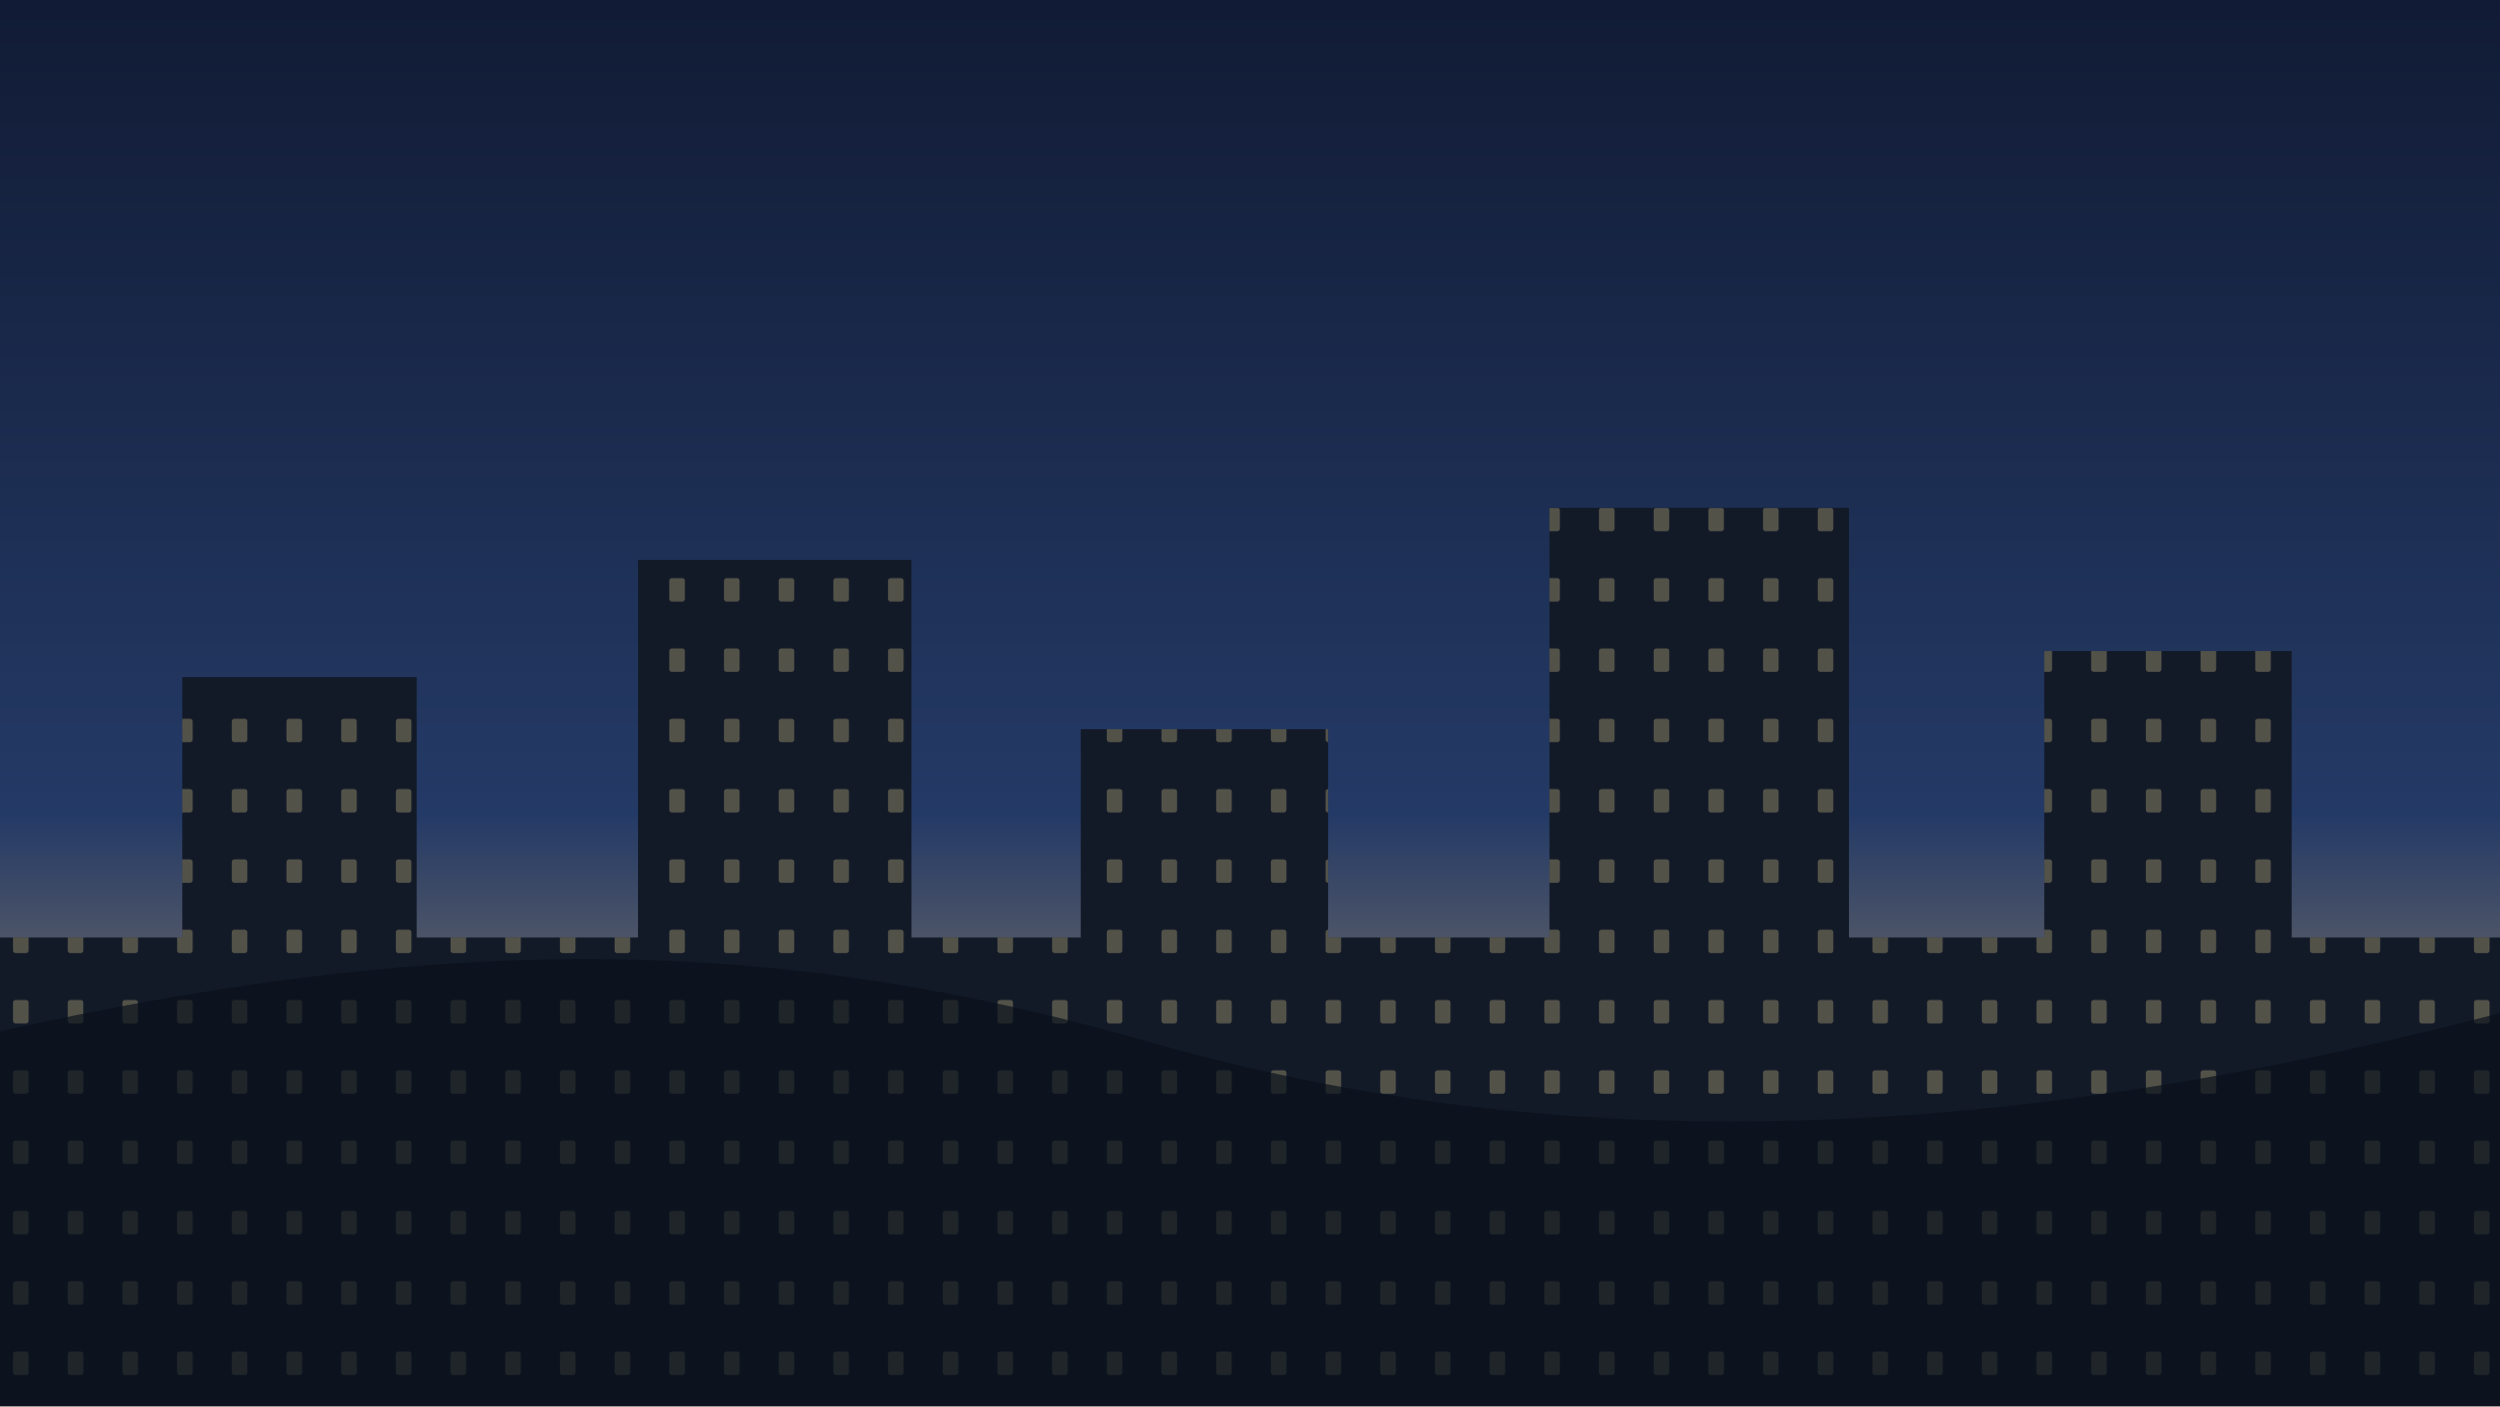
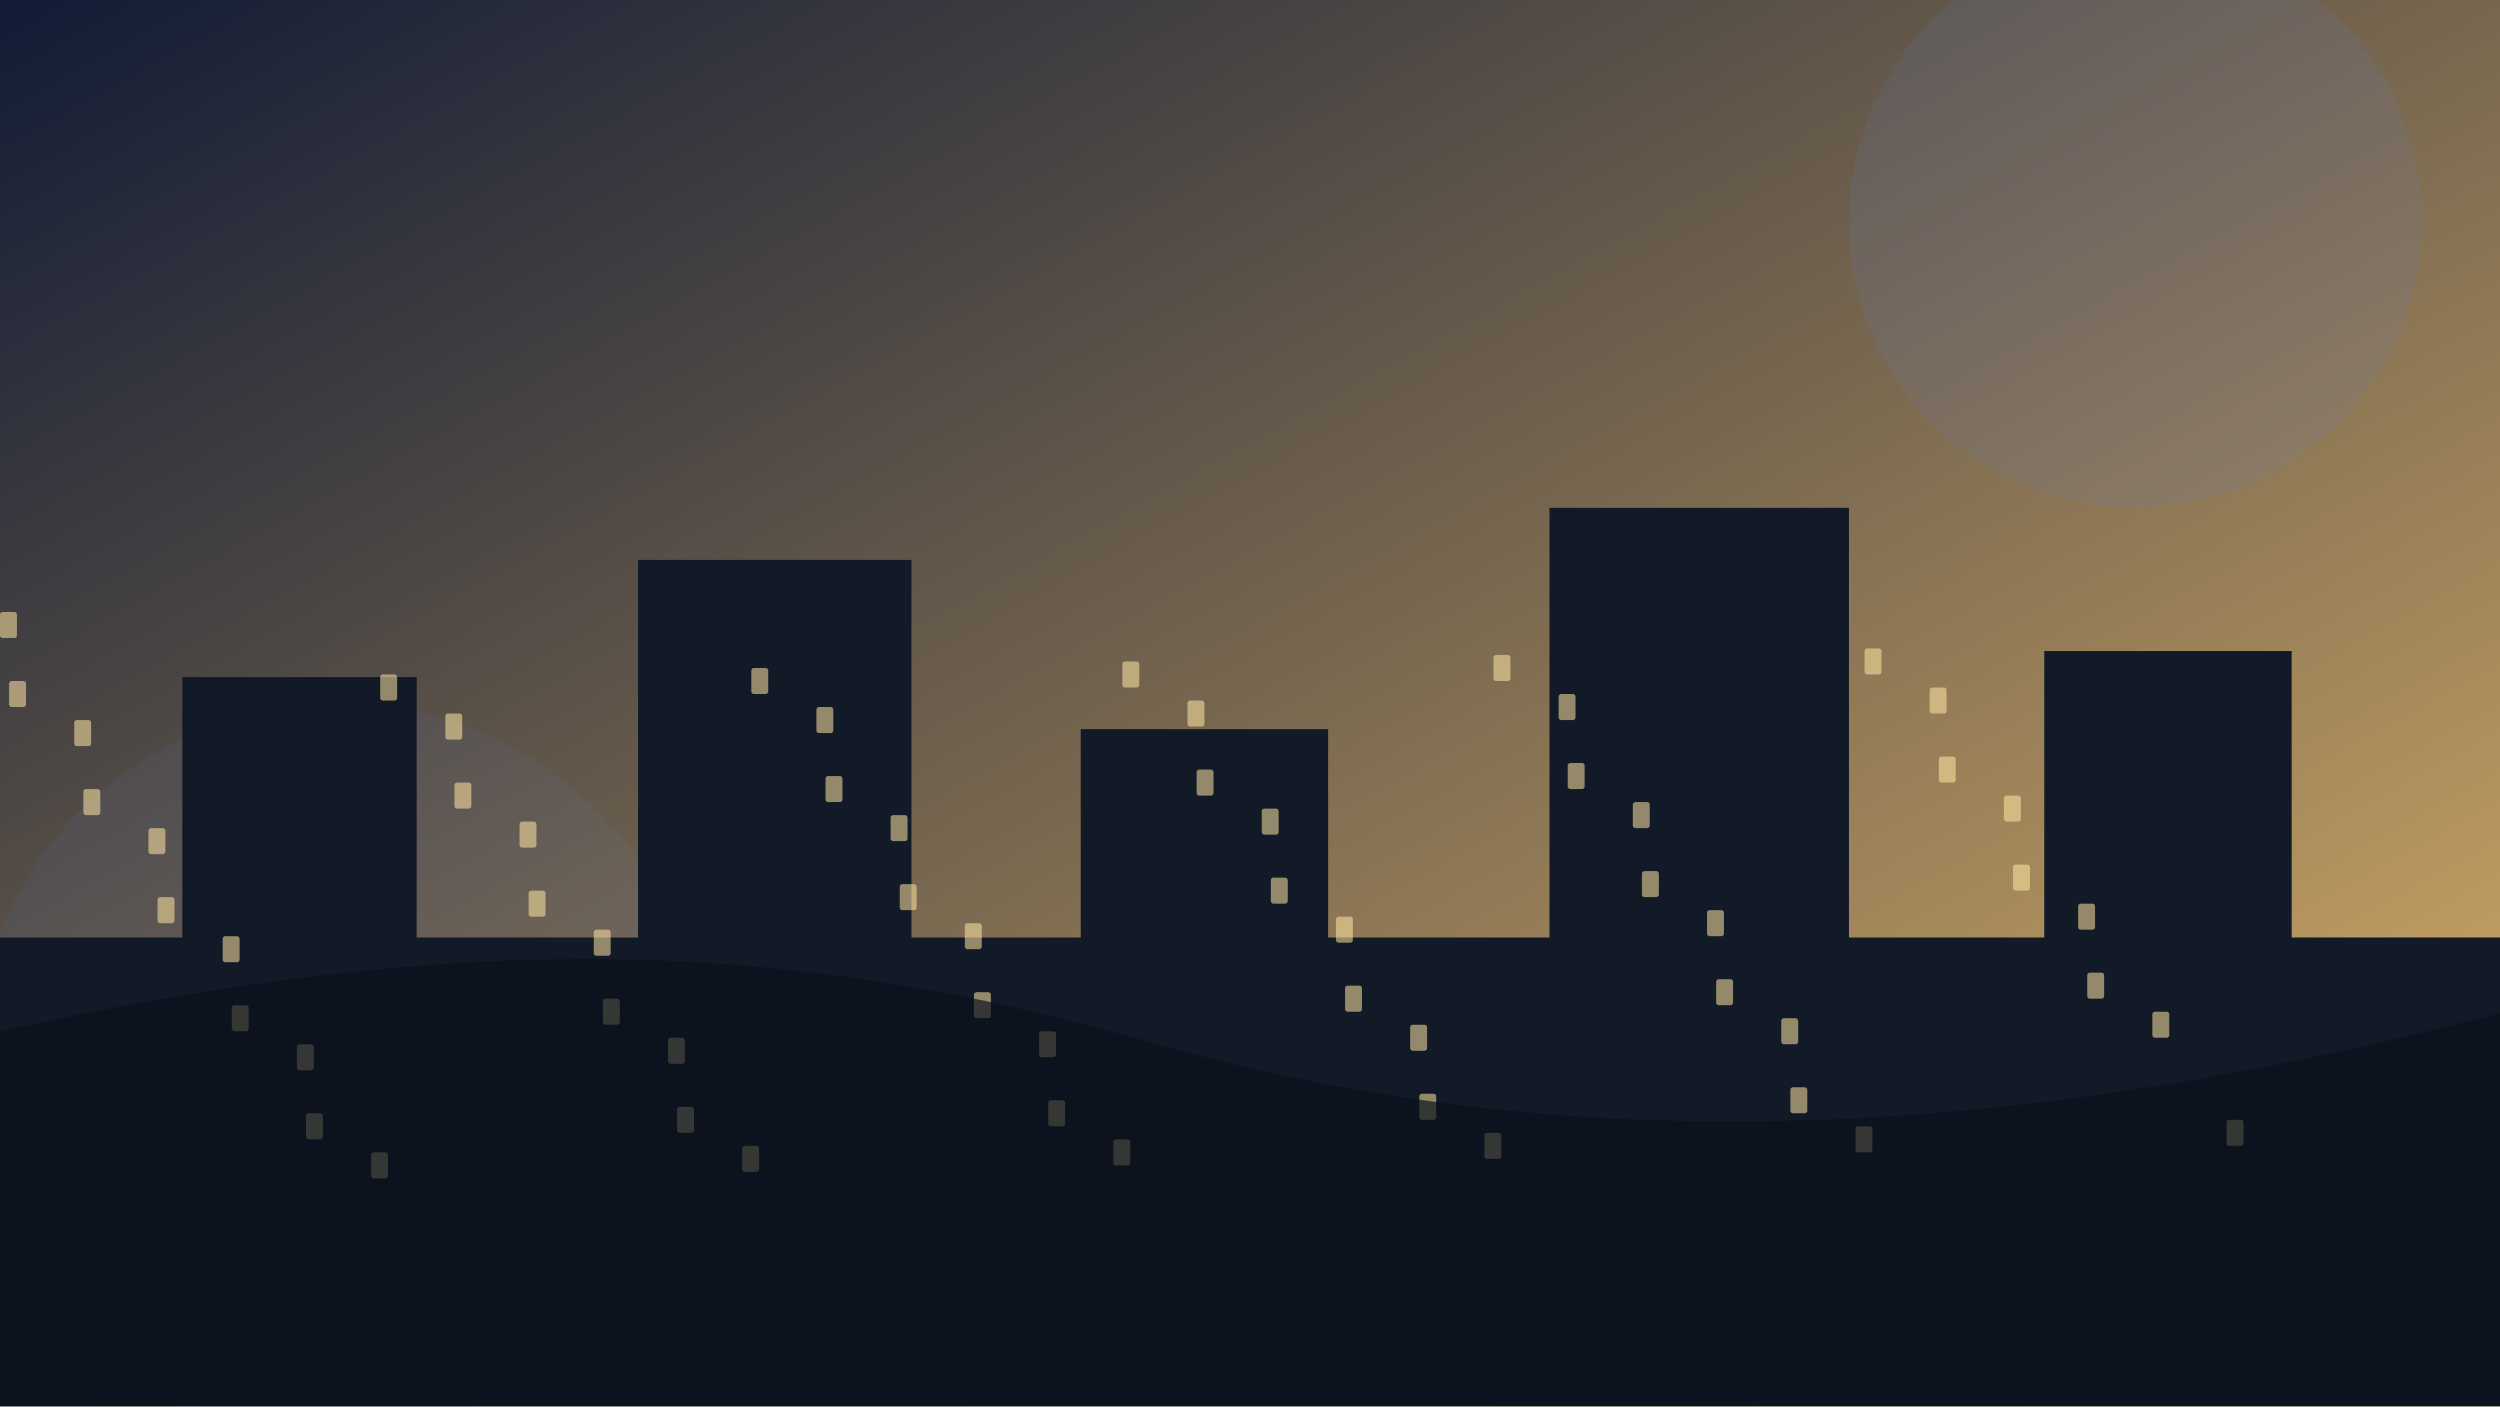
<svg xmlns="http://www.w3.org/2000/svg" viewBox="0 0 1920 1080">
  <defs>
-     <linearGradient id="sky" x1="0" x2="0" y1="0" y2="1">
+     <linearGradient id="bg" x1="0" x2="1" y1="0" y2="1">
      <stop offset="0" stop-color="#111b35" />
-       <stop offset=".58" stop-color="#243a66" />
      <stop offset="1" stop-color="#e0b46a" />
    </linearGradient>
-     <pattern id="window" width="42" height="54" patternUnits="userSpaceOnUse">
-       <rect x="10" y="12" width="12" height="18" rx="2" fill="#ffe6a3" opacity=".52" />
-     </pattern>
  </defs>
-   <rect width="1920" height="1080" fill="url(#sky)" />
+   <rect width="1920" height="1080" fill="url(#bg)" />
+   <circle cx="1640" cy="170" r="220" fill="#5c83d6" opacity=".12" />
+   <circle cx="260" cy="820" r="280" fill="#5c83d6" opacity=".08" />
  <path d="M0 720h140V520h180v200h170V430h210v290h130V560h190v160h170V390h230v330h150V500h190v220h160v360H0z" fill="#121a27" />
-   <path d="M0 720h140V520h180v200h170V430h210v290h130V560h190v160h170V390h230v330h150V500h190v220h160v360H0z" fill="url(#window)" opacity=".52" />
+   <g opacity=".55" fill="#ffe6a3">
+     <rect x="0" y="470" width="13" height="20" rx="2" />
+     <rect x="57" y="553" width="13" height="20" rx="2" />
+     <rect x="114" y="636" width="13" height="20" rx="2" />
+     <rect x="171" y="719" width="13" height="20" rx="2" />
+     <rect x="228" y="802" width="13" height="20" rx="2" />
+     <rect x="285" y="885" width="13" height="20" rx="2" />
+     <rect x="342" y="548" width="13" height="20" rx="2" />
+     <rect x="399" y="631" width="13" height="20" rx="2" />
+     <rect x="456" y="714" width="13" height="20" rx="2" />
+     <rect x="513" y="797" width="13" height="20" rx="2" />
+     <rect x="570" y="880" width="13" height="20" rx="2" />
+     <rect x="627" y="543" width="13" height="20" rx="2" />
+     <rect x="684" y="626" width="13" height="20" rx="2" />
+     <rect x="741" y="709" width="13" height="20" rx="2" />
+     <rect x="798" y="792" width="13" height="20" rx="2" />
+     <rect x="855" y="875" width="13" height="20" rx="2" />
+     <rect x="912" y="538" width="13" height="20" rx="2" />
+     <rect x="969" y="621" width="13" height="20" rx="2" />
+     <rect x="1026" y="704" width="13" height="20" rx="2" />
+     <rect x="1083" y="787" width="13" height="20" rx="2" />
+     <rect x="1140" y="870" width="13" height="20" rx="2" />
+     <rect x="1197" y="533" width="13" height="20" rx="2" />
+     <rect x="1254" y="616" width="13" height="20" rx="2" />
+     <rect x="1311" y="699" width="13" height="20" rx="2" />
+     <rect x="1368" y="782" width="13" height="20" rx="2" />
+     <rect x="1425" y="865" width="13" height="20" rx="2" />
+     <rect x="1482" y="528" width="13" height="20" rx="2" />
+     <rect x="1539" y="611" width="13" height="20" rx="2" />
+     <rect x="1596" y="694" width="13" height="20" rx="2" />
+     <rect x="1653" y="777" width="13" height="20" rx="2" />
+     <rect x="1710" y="860" width="13" height="20" rx="2" />
+     <rect x="7" y="523" width="13" height="20" rx="2" />
+     <rect x="64" y="606" width="13" height="20" rx="2" />
+     <rect x="121" y="689" width="13" height="20" rx="2" />
+     <rect x="178" y="772" width="13" height="20" rx="2" />
+     <rect x="235" y="855" width="13" height="20" rx="2" />
+     <rect x="292" y="518" width="13" height="20" rx="2" />
+     <rect x="349" y="601" width="13" height="20" rx="2" />
+     <rect x="406" y="684" width="13" height="20" rx="2" />
+     <rect x="463" y="767" width="13" height="20" rx="2" />
+     <rect x="520" y="850" width="13" height="20" rx="2" />
+     <rect x="577" y="513" width="13" height="20" rx="2" />
+     <rect x="634" y="596" width="13" height="20" rx="2" />
+     <rect x="691" y="679" width="13" height="20" rx="2" />
+     <rect x="748" y="762" width="13" height="20" rx="2" />
+     <rect x="805" y="845" width="13" height="20" rx="2" />
+     <rect x="862" y="508" width="13" height="20" rx="2" />
+     <rect x="919" y="591" width="13" height="20" rx="2" />
+     <rect x="976" y="674" width="13" height="20" rx="2" />
+     <rect x="1033" y="757" width="13" height="20" rx="2" />
+     <rect x="1090" y="840" width="13" height="20" rx="2" />
+     <rect x="1147" y="503" width="13" height="20" rx="2" />
+     <rect x="1204" y="586" width="13" height="20" rx="2" />
+     <rect x="1261" y="669" width="13" height="20" rx="2" />
+     <rect x="1318" y="752" width="13" height="20" rx="2" />
+     <rect x="1375" y="835" width="13" height="20" rx="2" />
+     <rect x="1432" y="498" width="13" height="20" rx="2" />
+     <rect x="1489" y="581" width="13" height="20" rx="2" />
+     <rect x="1546" y="664" width="13" height="20" rx="2" />
+     <rect x="1603" y="747" width="13" height="20" rx="2" />
+   </g>
  <path d="M0 792c360-80 610-70 882 8 300 86 632 84 1038-22v302H0z" fill="#09101b" opacity=".68" />
</svg>
